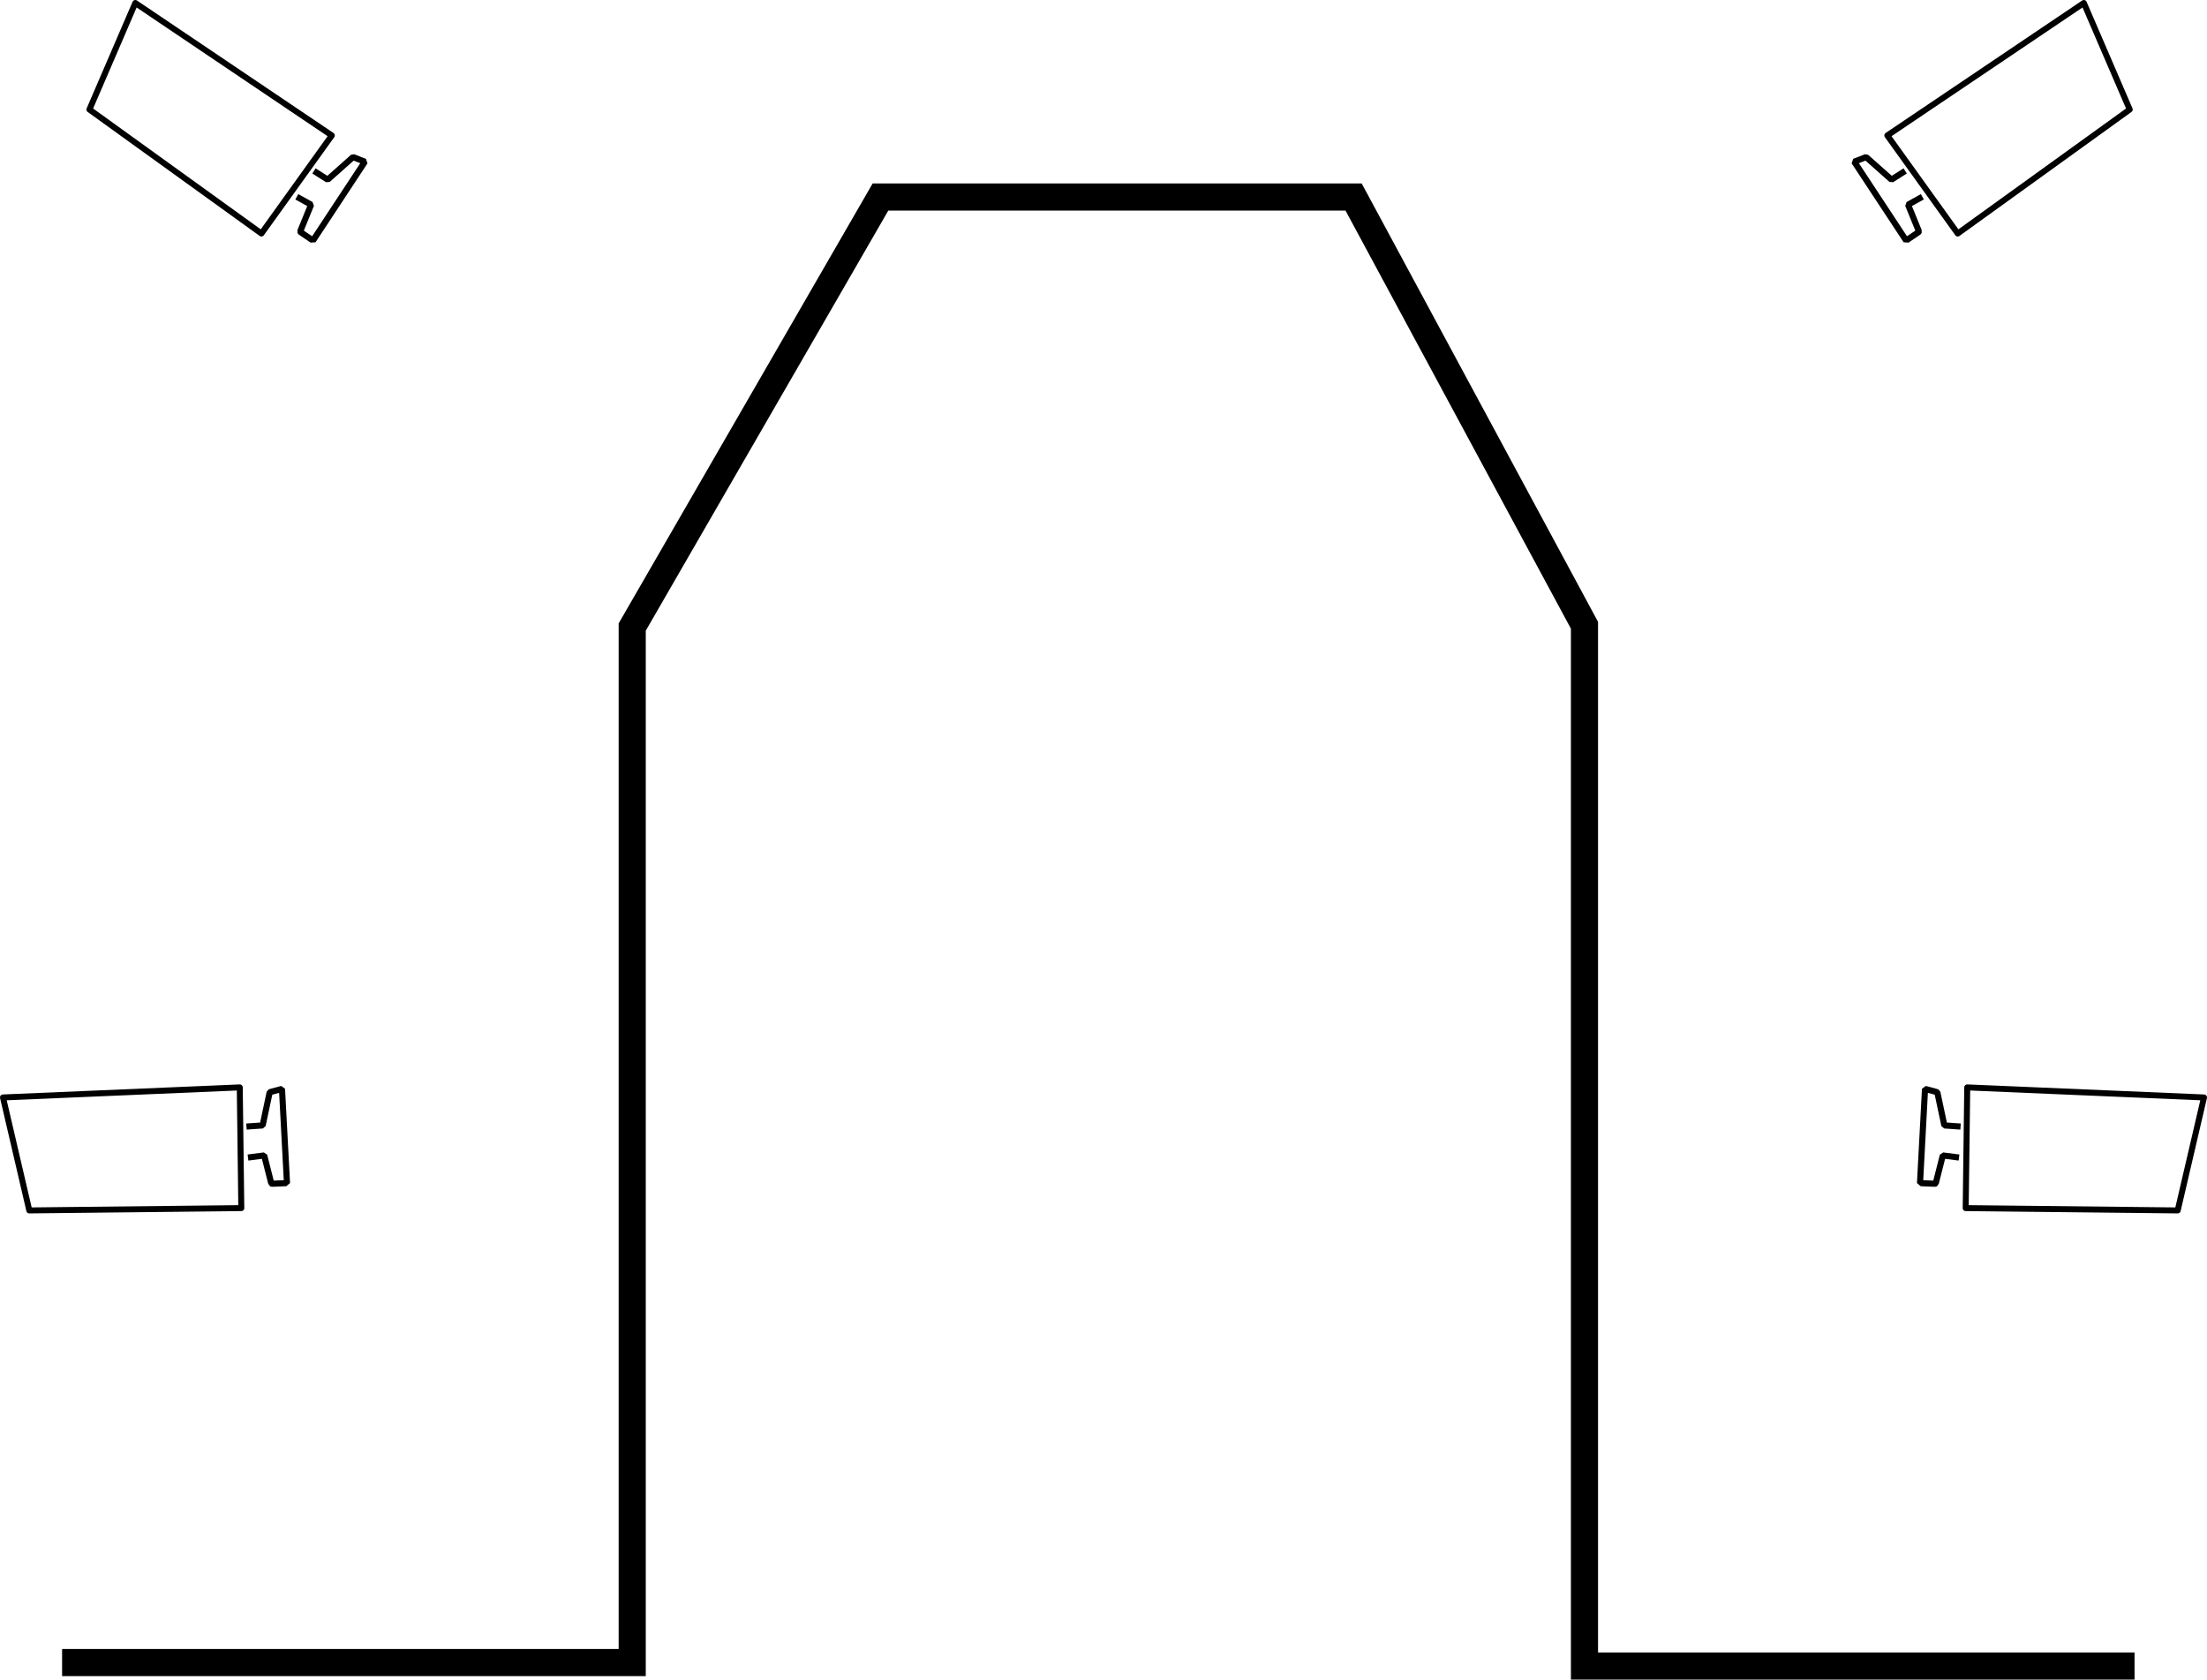
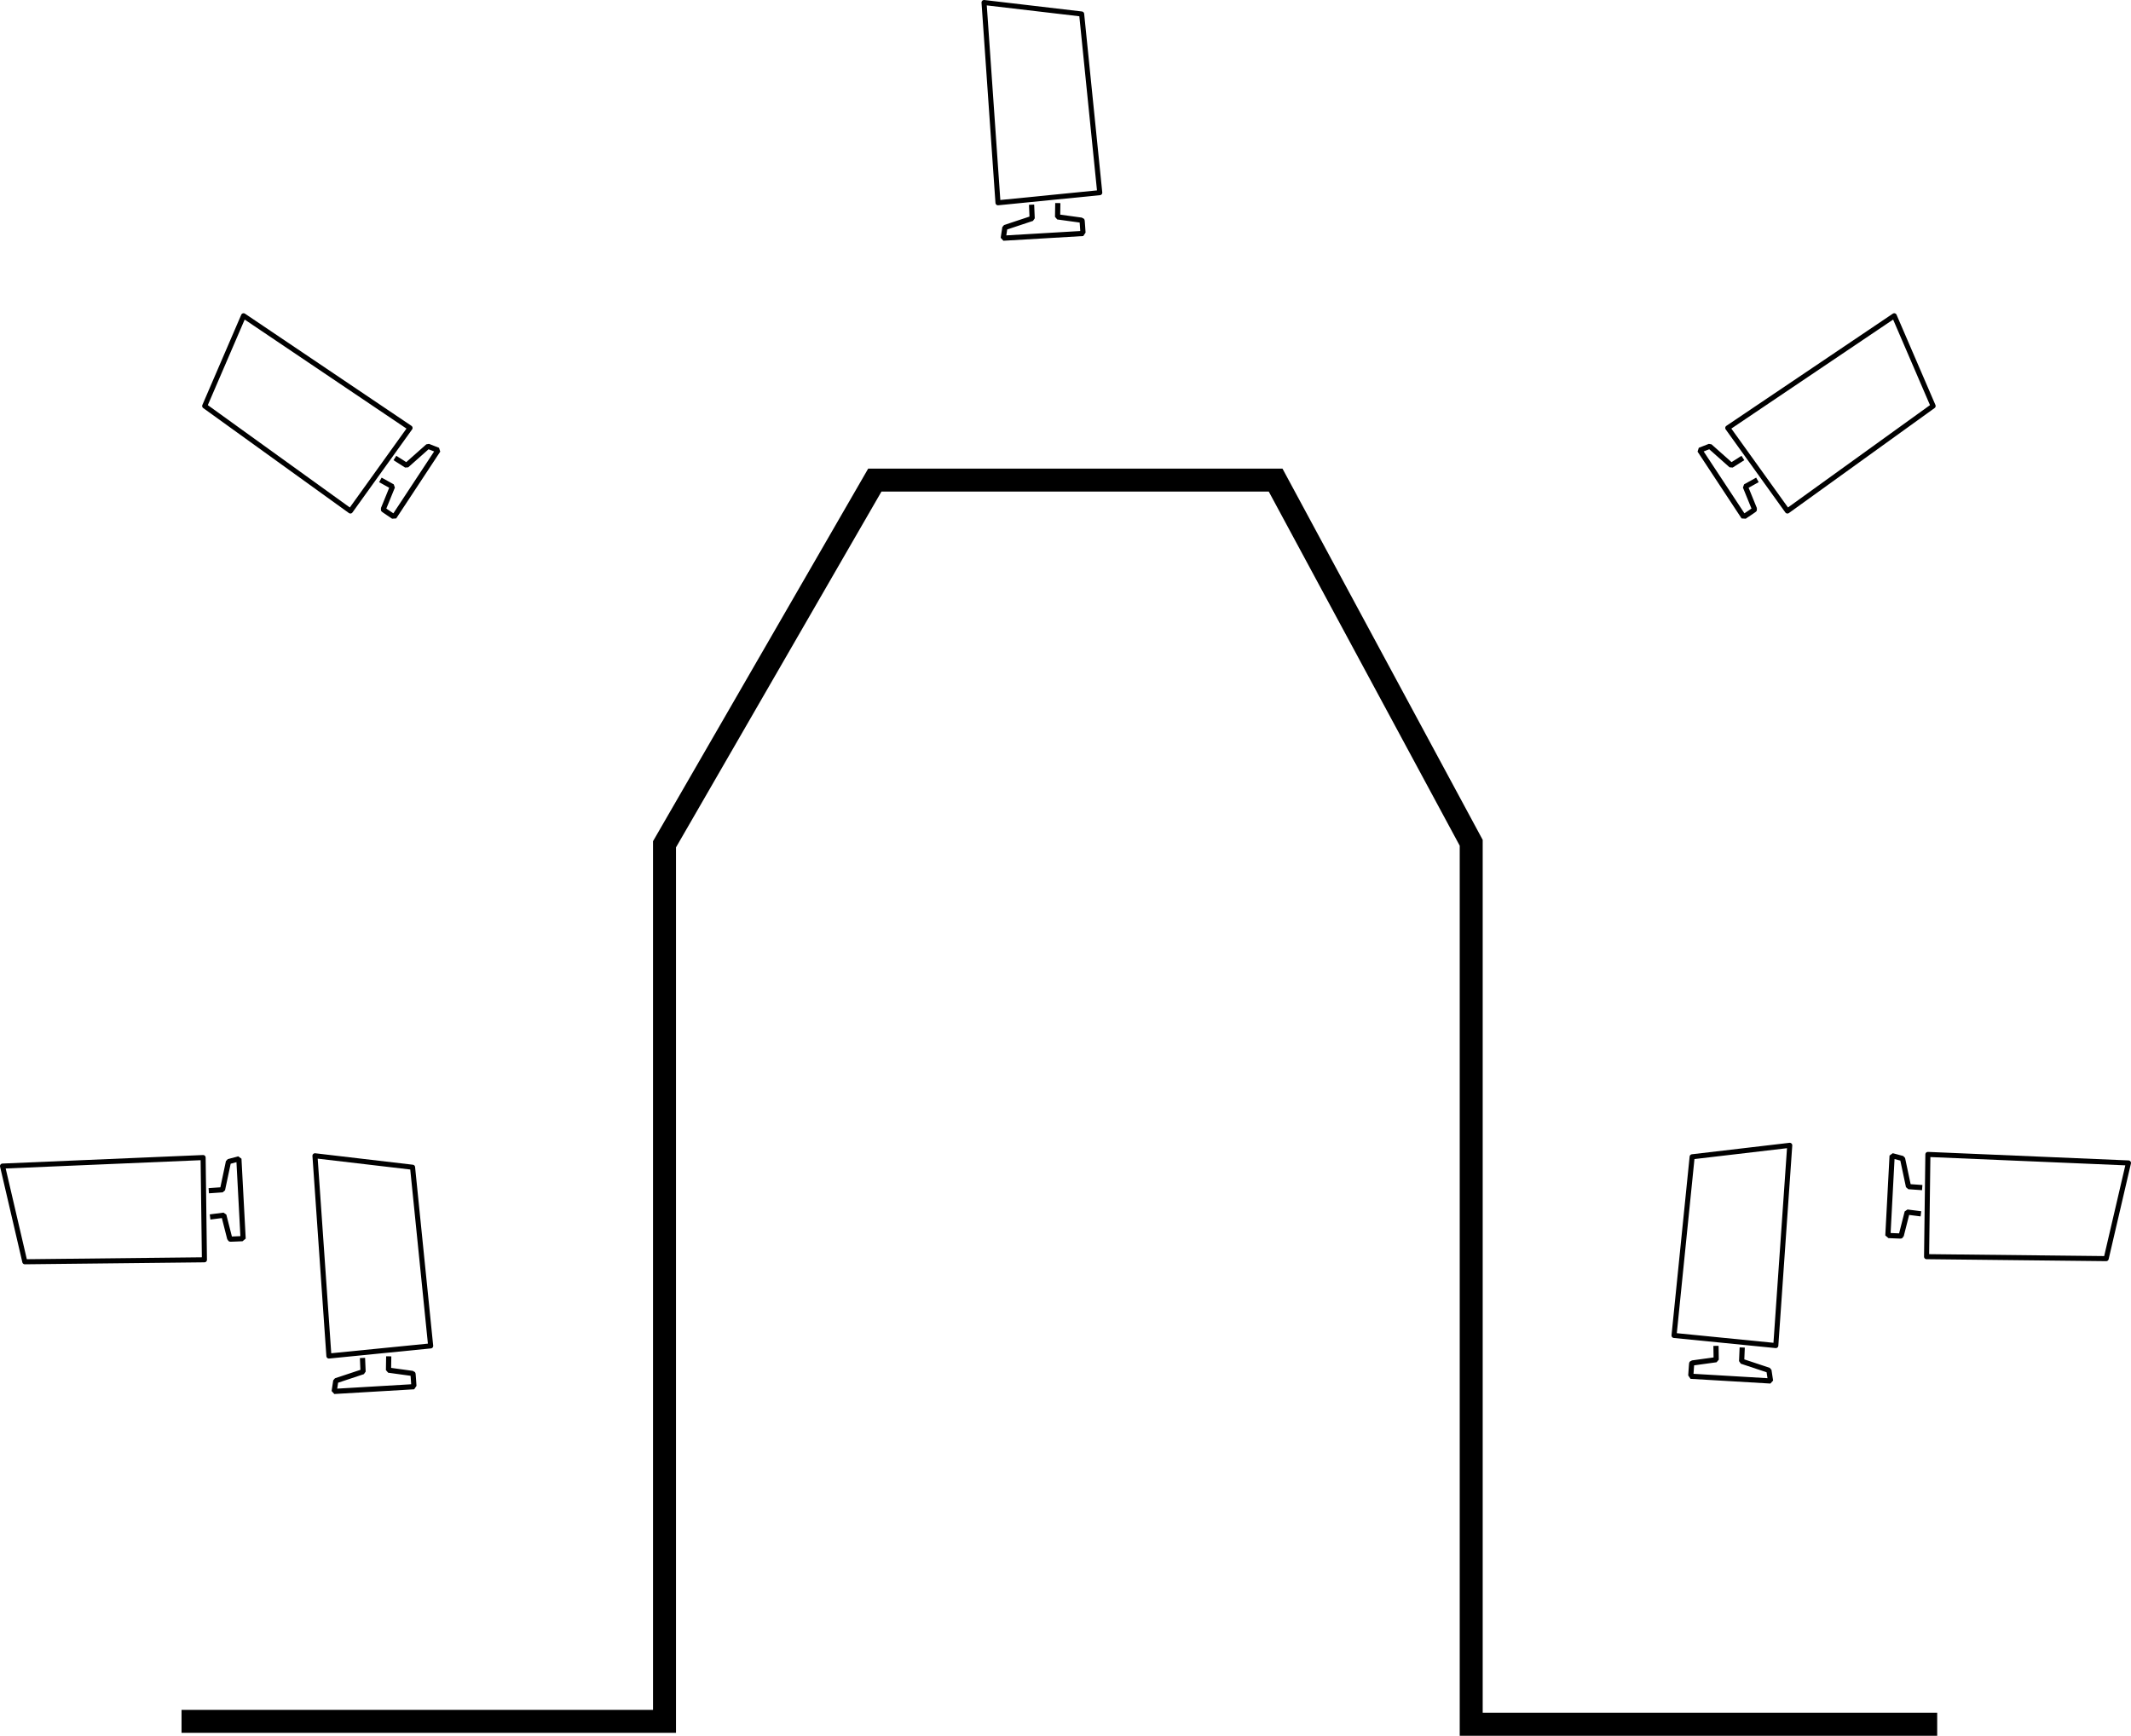
- <svg xmlns="http://www.w3.org/2000/svg" xmlns:xlink="http://www.w3.org/1999/xlink" id="svg2" version="1.1" height="100%" viewBox="0 0 541.957 412.434" width="100%">
+ <svg xmlns="http://www.w3.org/2000/svg" xmlns:xlink="http://www.w3.org/1999/xlink" id="svg2" version="1.1" height="100%" viewBox="0 0 617.719 503.248" width="100%">
  <defs id="defs4">
    <linearGradient gradientUnits="userSpaceOnUse" y2="222.67" x2="312.018" y1="267.412" x1="321.437" id="linearGradient35677" xlink:href="#linearGradient35671" />
    <linearGradient gradientTransform="matrix(1.002406,0,0,0.702421,81.20491,93.2892)" y2="438.207" x2="239.224" y1="495.376" x1="240.056" gradientUnits="userSpaceOnUse" id="linearGradient34781" xlink:href="#linearGradient32052" />
    <linearGradient gradientTransform="matrix(2.923659,0,0,2.923659,-250.5077,-786.5955)" gradientUnits="userSpaceOnUse" y2="438.207" x2="239.224" y1="495.376" x1="240.056" id="linearGradient32058" xlink:href="#linearGradient32052" />
    <linearGradient gradientTransform="matrix(2.925609,0,0,-3.005492,-247.6942,2000.916)" y2="461.091" x2="217.576" y1="417.262" x1="216.189" gradientUnits="userSpaceOnUse" id="linearGradient29387" xlink:href="#linearGradient27599" />
    <linearGradient gradientTransform="matrix(2.923659,0,0,2.923659,-250.5077,-904.5955)" y2="425.996" x2="216.189" y1="402.684" x1="215.912" gradientUnits="userSpaceOnUse" id="linearGradient27609" xlink:href="#linearGradient27599" />
    <linearGradient gradientTransform="matrix(2.923659,0,0,2.923659,-250.5077,-904.5955)" gradientUnits="userSpaceOnUse" y2="425.996" x2="216.189" y1="462.351" x1="216.189" id="linearGradient27605" xlink:href="#linearGradient27599" />
    <linearGradient gradientTransform="matrix(2.923659,0,0,2.923659,-250.5077,-904.5955)" y2="426.551" x2="112.951" y1="409.344" x1="114.616" gradientUnits="userSpaceOnUse" id="linearGradient26711" xlink:href="#linearGradient26705" />
    <linearGradient gradientTransform="matrix(2.923659,0,0,2.923659,-250.5077,-904.5955)" gradientUnits="userSpaceOnUse" y2="434.876" x2="112.951" y1="446.255" x1="112.951" id="linearGradient26696" xlink:href="#linearGradient26690" />
    <linearGradient id="linearGradient26690">
      <stop id="stop26692" offset="0" style="stop-color:#797979;stop-opacity:1;" />
      <stop id="stop26694" offset="1" style="stop-color:#797979;stop-opacity:0;" />
    </linearGradient>
    <linearGradient id="linearGradient26705">
      <stop id="stop26707" offset="0" style="stop-color:black;stop-opacity:1;" />
      <stop id="stop26709" offset="1" style="stop-color:black;stop-opacity:0;" />
    </linearGradient>
    <linearGradient id="linearGradient27599">
      <stop id="stop27601" offset="0" style="stop-color:#a29b9b;stop-opacity:1;" />
      <stop id="stop27603" offset="1" style="stop-color:#a29b9b;stop-opacity:0;" />
    </linearGradient>
    <linearGradient id="linearGradient32052">
      <stop id="stop32054" offset="0" style="stop-color:white;stop-opacity:1;" />
      <stop id="stop32056" offset="1" style="stop-color:white;stop-opacity:0;" />
    </linearGradient>
    <linearGradient id="linearGradient35671">
      <stop id="stop35673" offset="0" style="stop-color:#cecece;stop-opacity:1;" />
      <stop id="stop35675" offset="1" style="stop-color:#cecece;stop-opacity:0;" />
    </linearGradient>
  </defs>
-   <g id="layer1" transform="translate(-67.60952,-258.3898)">
+   <g id="layer1" transform="translate(-30.23388,-167.5756)">
    <path style="fill:none;stroke:#000000;stroke-width:6.66;stroke-linecap:butt;stroke-linejoin:miter;stroke-miterlimit:4;stroke-opacity:1;stroke-dasharray:none" d="m 82.857,666.648 140,0 0,-254.286 60.967,-105.598 116.176,0 56.697,105.161 0,255.569 135.078,0" id="path2985" />
  </g>
-   <g id="g3406" transform="matrix(0.3762057,0,0,0.3762057,-43.20365,116.9051)">
+   <g id="g3406" transform="matrix(0.3762057,0,0,0.3762057,-43.20365,185.496)">
    <path id="path2589" d="m 116.791,405.586 154.553,-6.566 1.01,78.792 -138.391,1.515 -17.173,-73.741 z" style="fill:none;stroke:#000000;stroke-width:3.9;stroke-linecap:butt;stroke-linejoin:round;stroke-miterlimit:4;stroke-opacity:1;stroke-dasharray:none" />
    <path id="path3363" d="m 277.701,424.437 8.576,-0.597 4.598,-21.675 8.029,-2.155 3.265,61.558 c -0.675,-0.151 -10.522,0.527 -10.22,0.231 l -4.662,-18.353 -8.586,1.102" style="fill:none;stroke:#000000;stroke-width:4;stroke-linecap:square;stroke-linejoin:bevel;stroke-miterlimit:4;stroke-opacity:1;stroke-dasharray:none" />
  </g>
-   <use x="0" y="0" xlink:href="#g3406" id="use4245" transform="matrix(0.8047641,0.5935948,-0.5935948,0.8047641,192.6034,-216.5767)" width="515.578" height="367.39" />
-   <use x="0" y="0" xlink:href="#use4245" id="use4247" transform="matrix(-1,0,0,1,544.9403,-2.174279e-7)" width="515.578" height="367.39" />
-   <use x="0" y="0" xlink:href="#g3406" id="use4249" transform="matrix(-1,0,0,1,541.9573,-2.174279e-7)" width="515.578" height="367.39" />
+   <use x="0" y="0" xlink:href="#g3406" id="use4245" transform="matrix(0.8047641,0.5935948,-0.5935948,0.8047641,270.6942,-180.962)" width="515.578" height="367.39" />
+   <use x="0" y="0" xlink:href="#use4245" id="use4247" transform="matrix(-1,0,0,1,619.6916,-1.5845728e-7)" width="515.578" height="367.39" />
+   <use x="0" y="0" xlink:href="#g3406" id="use4249" transform="matrix(-1,0,0,1,617.7187,-0.9086282)" width="515.578" height="367.39" />
+   <use x="0" y="0" xlink:href="#use4247" id="use4251" transform="matrix(0.5,-0.8660254,0.8660254,0.5,-68.57815,430.485)" width="541.957" height="412.434" />
+   <use x="0" y="0" xlink:href="#use4251" id="use4253" transform="translate(-193.9493,334.3605)" width="541.957" height="412.434" />
+   <use x="0" y="0" xlink:href="#use4253" id="use4255" transform="matrix(-1,0,0,1,610.0975,-3.030458)" width="541.957" height="412.434" />
</svg>
